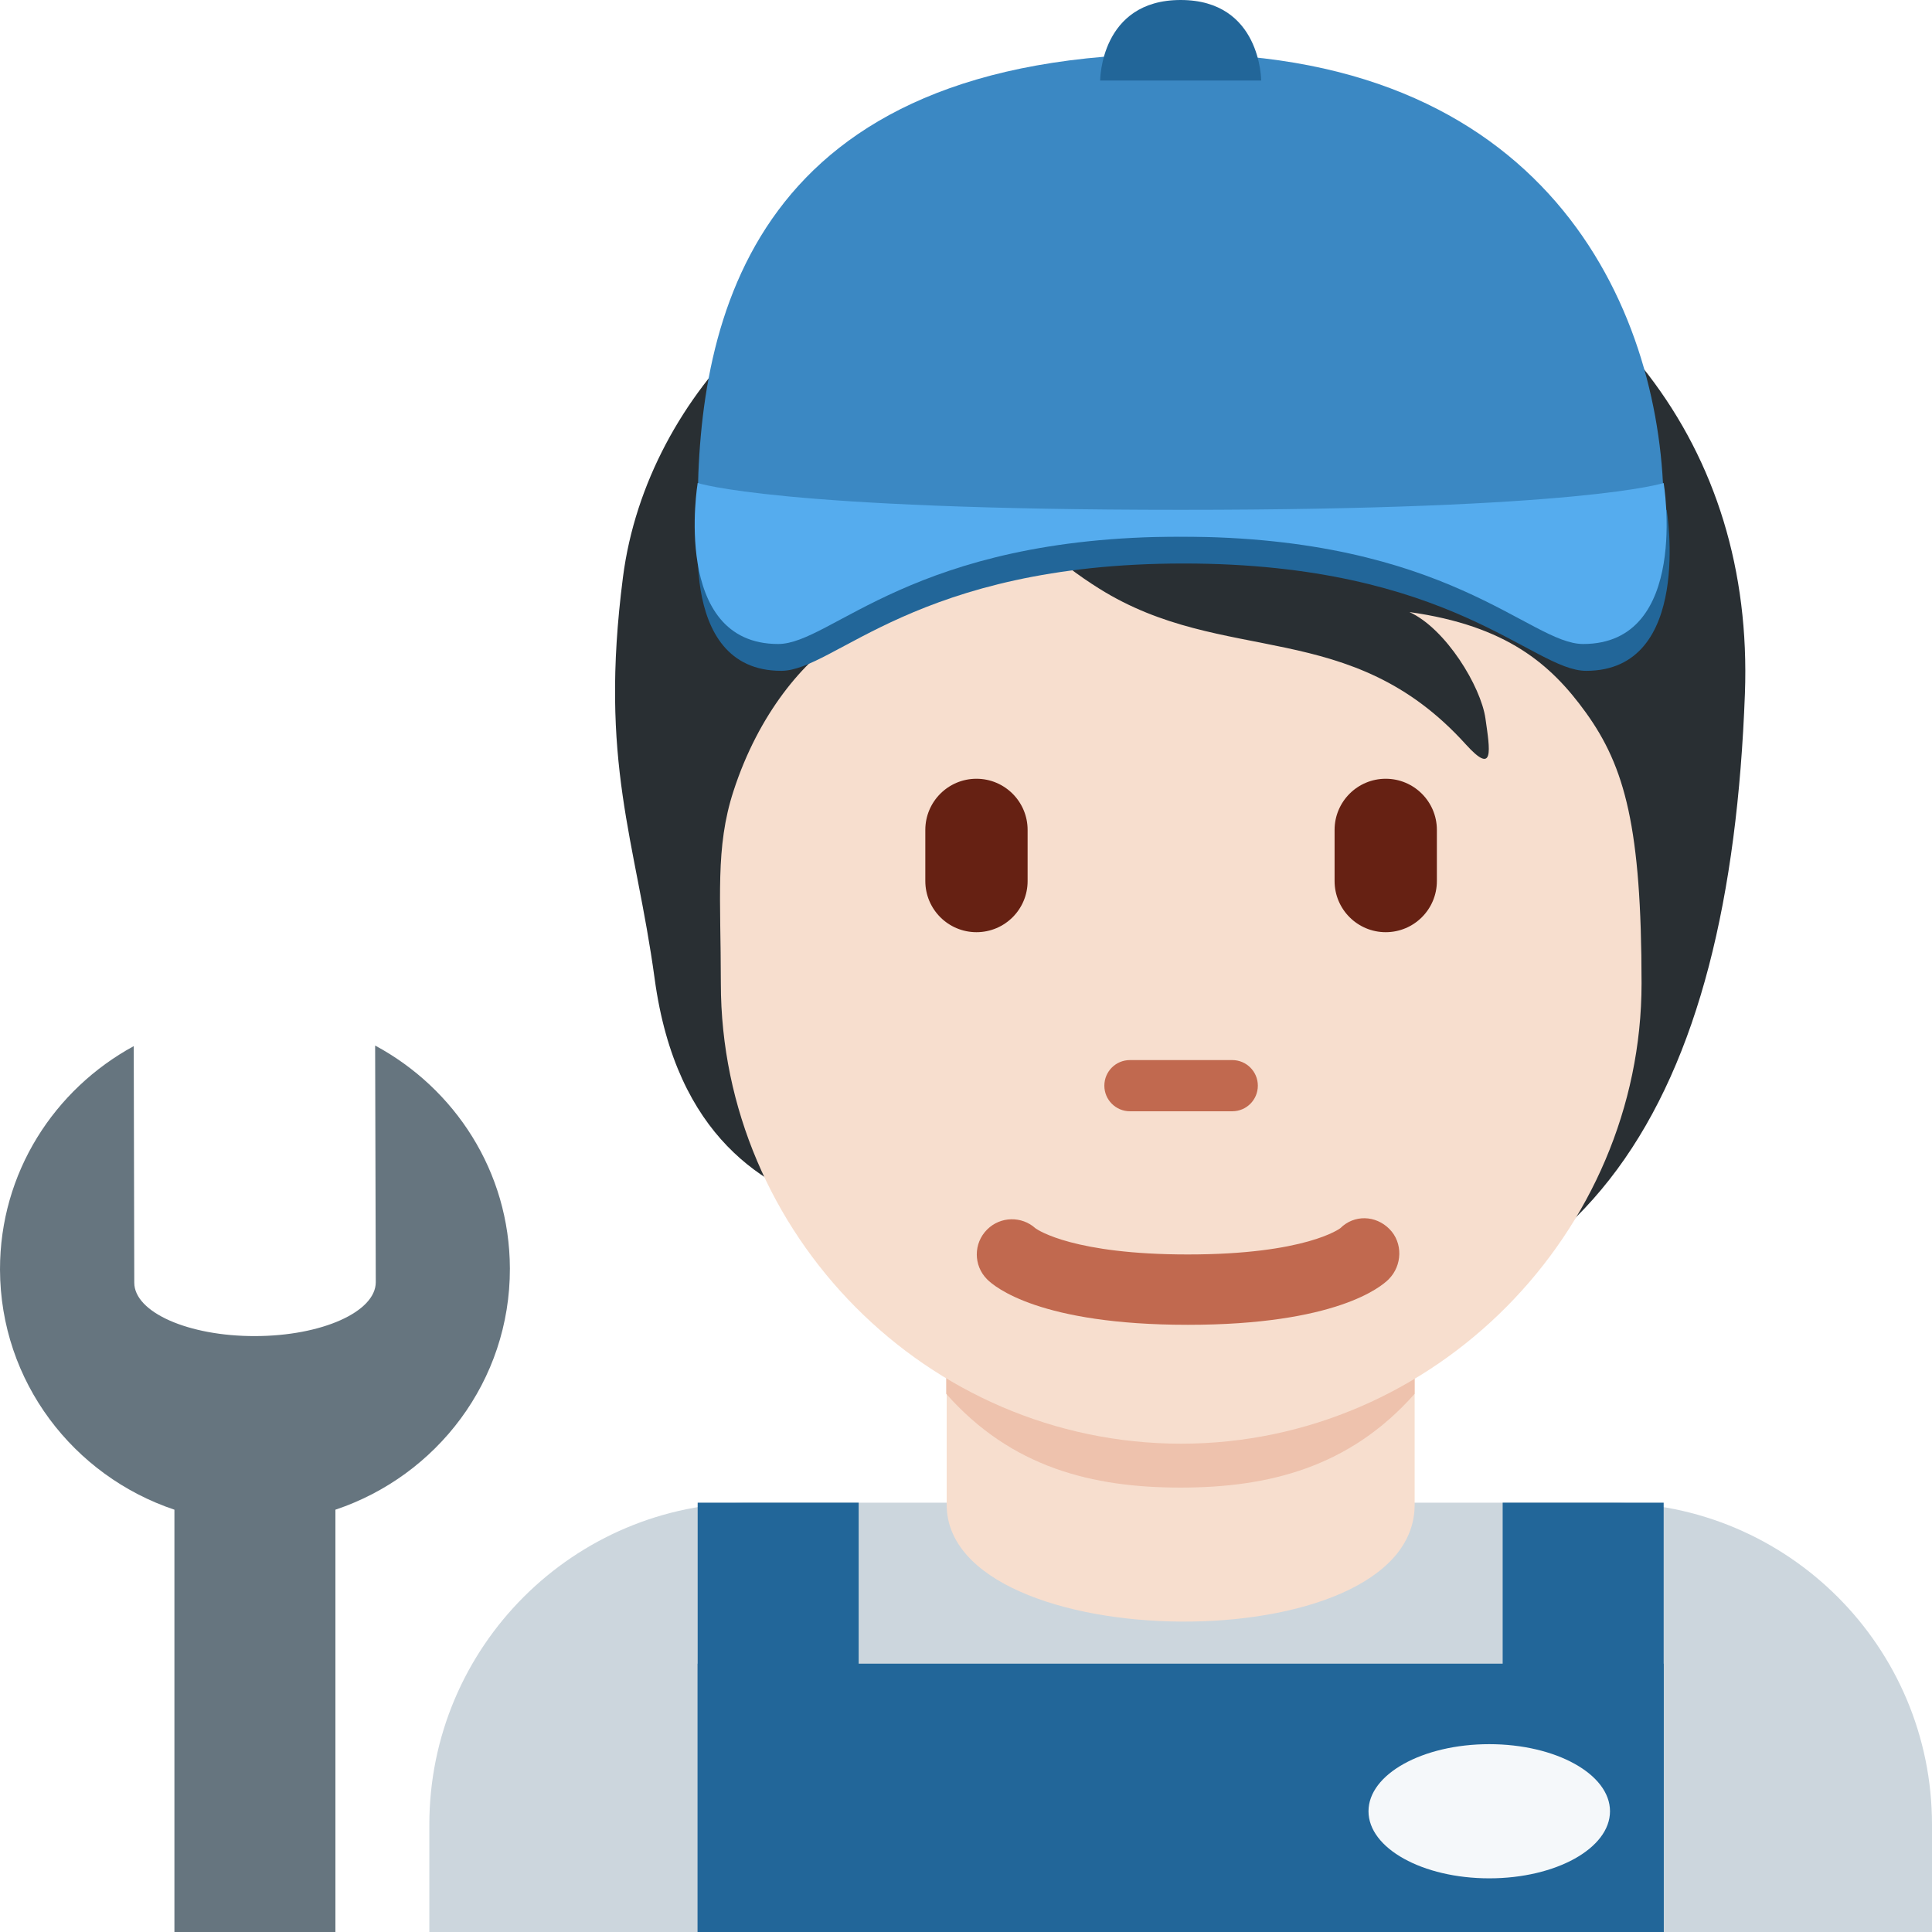
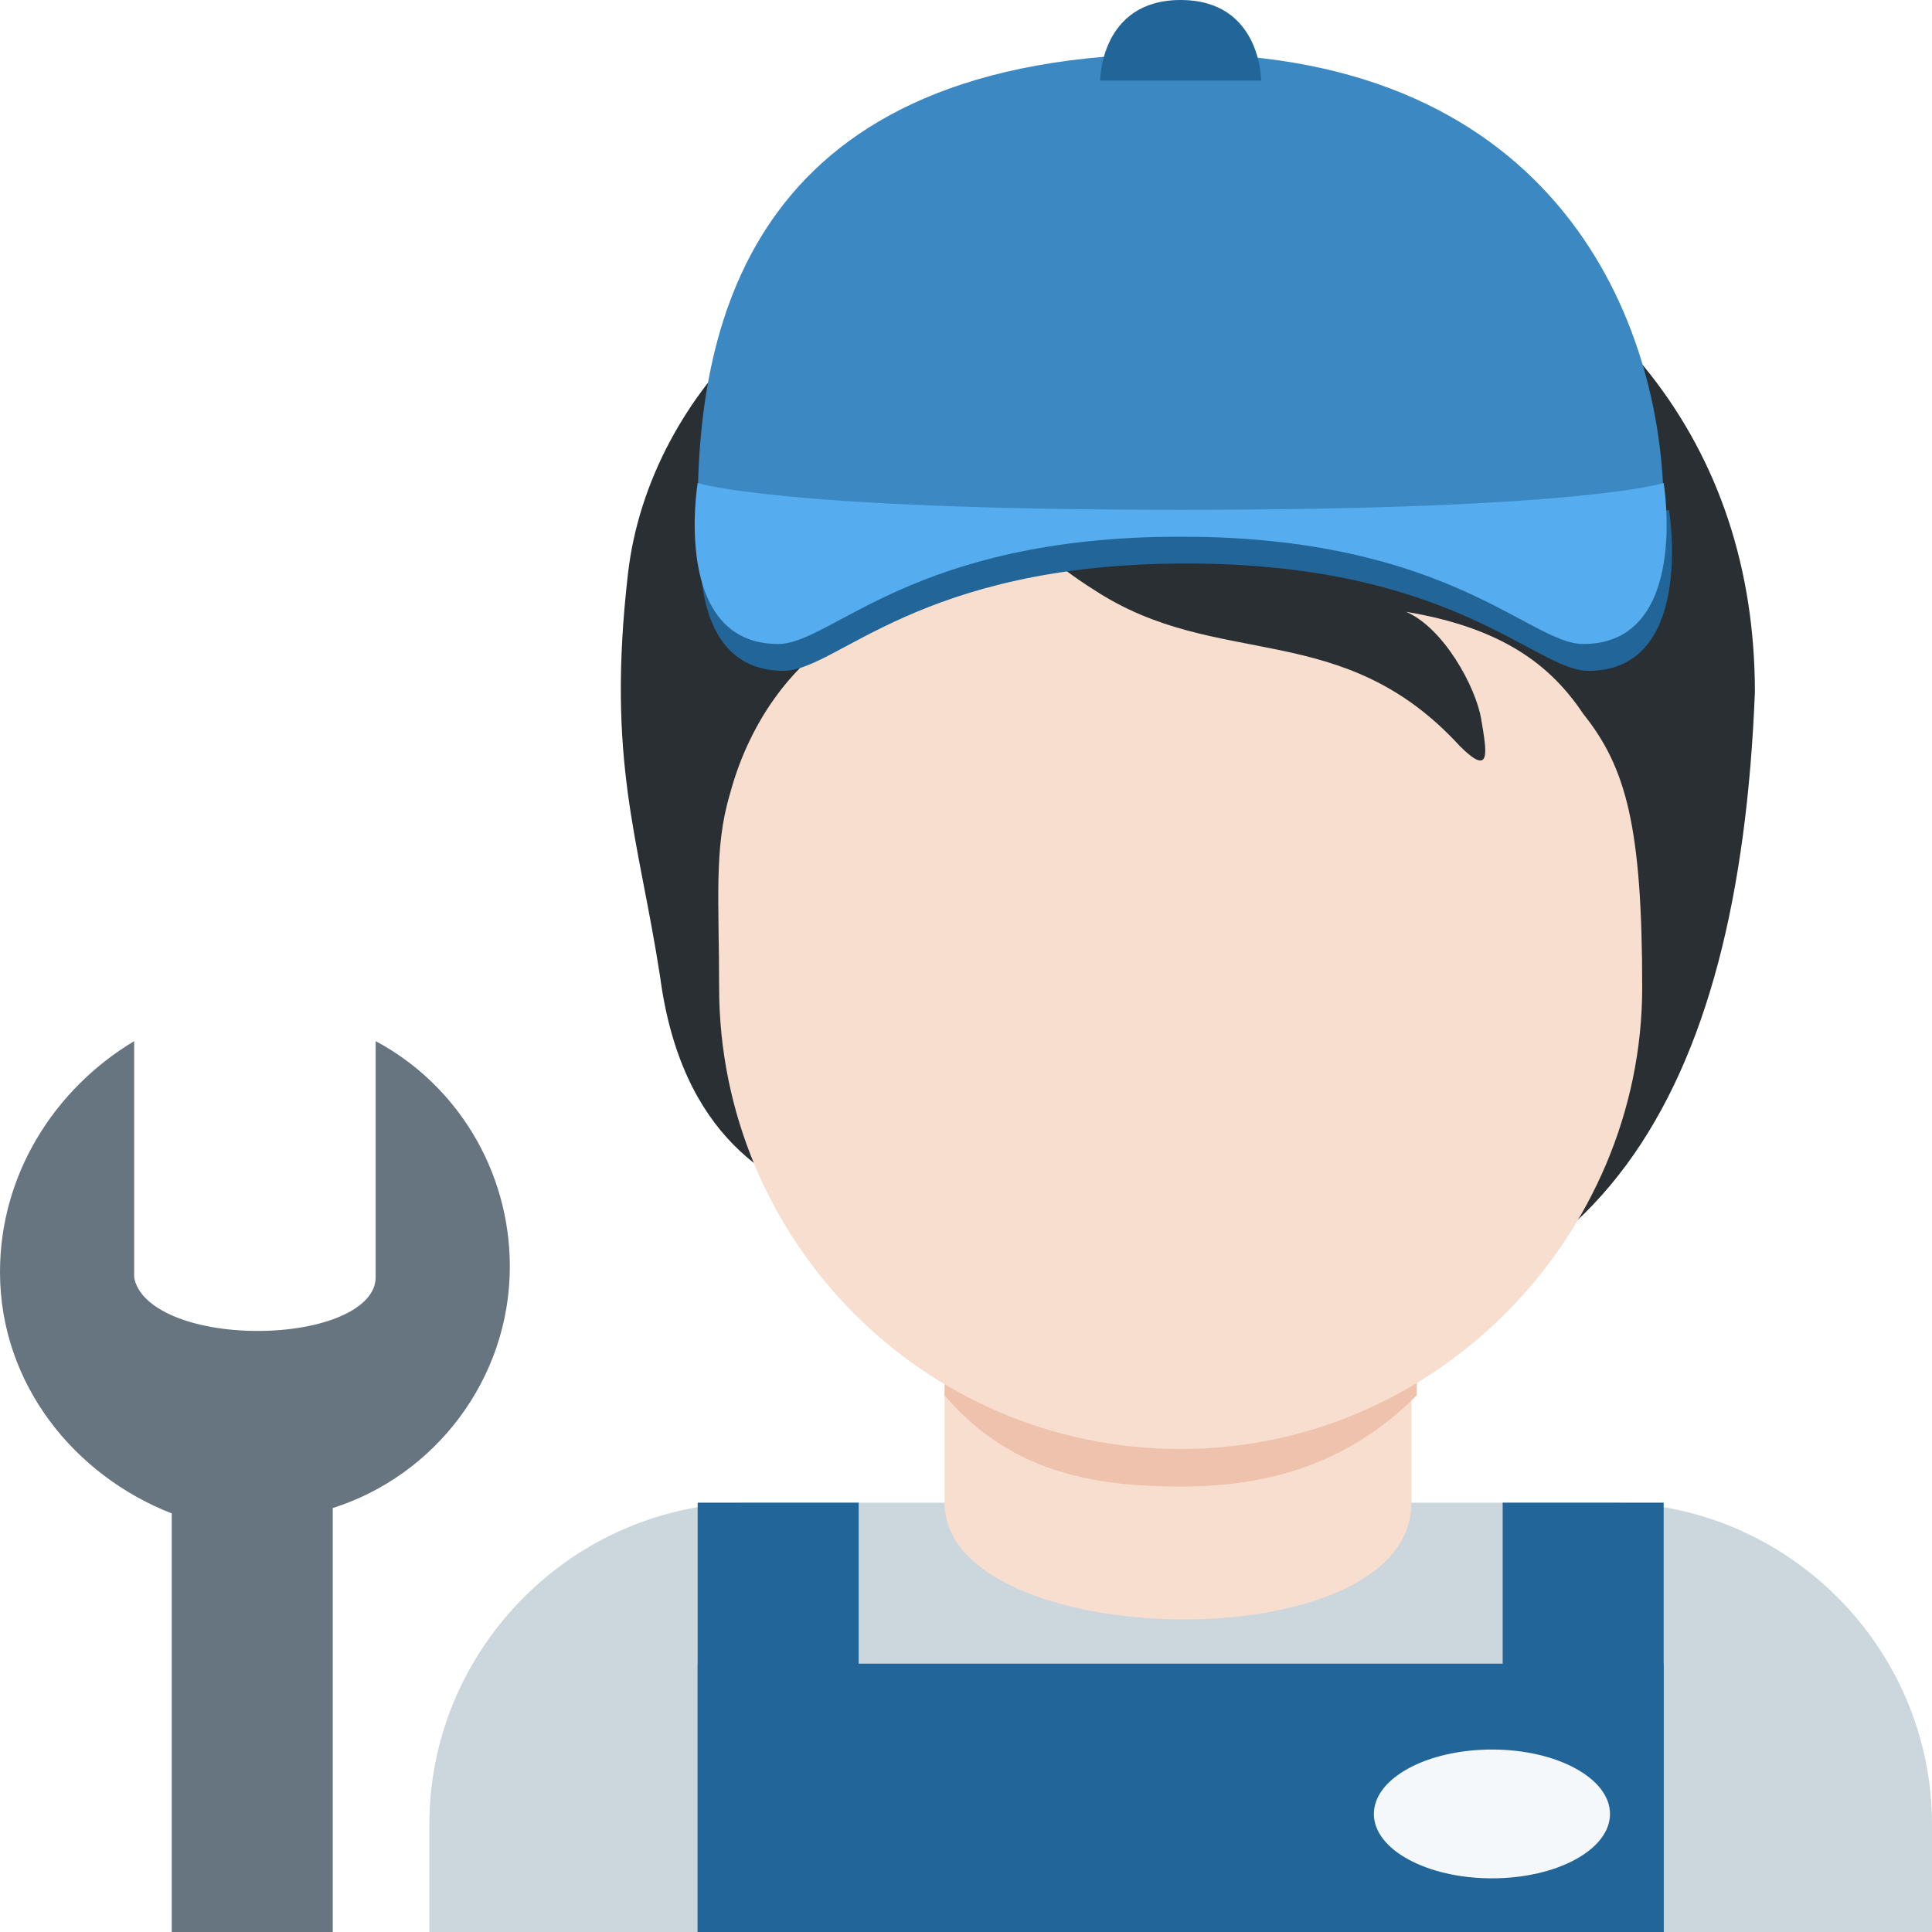
- <svg xmlns="http://www.w3.org/2000/svg" viewBox="0 0 36 36">
-   <path fill="#CCD6DD" d="M36 36v-2c0-3.314-2.686-6-6-6H14c-3.313 0-6 2.686-6 6v2h28z" />
-   <path fill="#F7DECE" d="M17.64 28.038c0 2.846 8.72 2.962 8.72 0v-3.749h-8.72v3.749z" />
-   <path fill="#EEC2AD" d="M17.632 25.973c1.216 1.374 2.724 1.746 4.364 1.746 1.639 0 3.147-.373 4.363-1.746v-3.491h-8.728v3.491z" />
-   <path fill="#292F33" d="M25.152 3.3c-1.925-.623-5.876-.46-7.008 1.012-2.944.057-6.083 2.932-6.536 6.443-.448 3.475.235 4.874.591 7.486.403 2.96 2.067 3.907 3.397 4.303 1.914 2.529 3.949 2.421 7.366 2.421 6.672 0 9.271-4.458 9.552-12.04.169-4.585-2.522-8.059-7.362-9.625z" />
-   <path fill="#F7DECE" d="M29.547 13.273c-.646-.894-1.472-1.614-3.284-1.868.68.311 1.331 1.387 1.416 1.982.085.595.17 1.076-.368.481-2.155-2.382-4.502-1.444-6.827-2.899-1.624-1.016-2.119-2.141-2.119-2.141s-.198 1.5-2.661 3.029c-.714.443-1.566 1.43-2.038 2.888-.34 1.048-.234 1.982-.234 3.578 0 4.66 3.841 8.578 8.578 8.578s8.578-3.953 8.578-8.578c-.002-2.898-.305-4.031-1.041-5.05z" />
-   <path fill="#C1694F" d="M22.134 24.686c-2.754 0-3.6-.705-3.741-.848-.256-.256-.256-.671 0-.927.248-.248.646-.255.902-.023.052.037.721.487 2.839.487 2.2 0 2.836-.485 2.842-.49.256-.255.657-.243.913.015.256.256.242.683-.014.938-.142.143-.987.848-3.741.848m.827-3.979h-1.906c-.263 0-.477-.213-.477-.477s.213-.477.477-.477h1.906c.263 0 .477.213.477.477s-.213.477-.477.477z" />
-   <path fill="#662113" d="M18.195 17.37c-.526 0-.953-.427-.953-.953v-.953c0-.526.427-.953.953-.953s.953.427.953.953v.953c0 .527-.426.953-.953.953zm7.626 0c-.526 0-.953-.427-.953-.953v-.953c0-.526.427-.953.953-.953s.953.427.953.953v.953c0 .527-.427.953-.953.953z" />
-   <path fill="#269" d="M13 28h3v8h-3zm15 0h3v8h-3z" />
-   <path fill="#269" d="M13 31h18v5H13z" />
-   <ellipse fill="#F5F8FA" cx="27.75" cy="33.75" rx="2.25" ry="1.25" />
-   <path fill="#3B88C3" d="M31 9.5c0 1.32-18 1.32-18 0C13 5.954 14 1 22 1c7 0 9 4.954 9 8.5z" />
-   <path fill="#269" d="M13.056 9.5s-.5 3 1.5 3c1 0 2.5-2 7.5-2s6.5 2 7.5 2c2 0 1.5-3 1.5-3s-1.5.5-9 .5-9-.5-9-.5z" />
-   <path fill="#55ACEE" d="M13 9s-.5 3 1.5 3c1 0 2.5-2 7.5-2s6.5 2 7.5 2c2 0 1.5-3 1.5-3s-1.5.5-9 .5-9-.5-9-.5z" />
-   <path fill="#269" d="M20.5 1.5S20.5 0 22 0s1.5 1.5 1.5 1.5h-3z" />
-   <path fill="#66757F" d="M9.501 23.635c-.005-1.805-1.026-3.353-2.511-4.153l.012 4.409c0 .553-1.006 1.003-2.249 1.005-1.242.003-2.25-.443-2.251-.995l-.01-4.408c-1.48.806-2.494 2.358-2.492 4.163.006 2.091 1.37 3.845 3.25 4.475V36h3v-7.869c1.888-.632 3.256-2.397 3.251-4.496z" />
+ <svg xmlns="http://www.w3.org/2000/svg" version="1.1" id="Layer_1" x="0px" y="0px" viewBox="0 0 36 36" style="enable-background:new 0 0 36 36;" xml:space="preserve">
+   <style type="text/css">
+ 	.st0{fill:#CCD6DD;}
+ 	.st1{fill:#F7DECE;}
+ 	.st2{fill:#EEC2AD;}
+ 	.st3{fill:#292F33;}
+ 	.st4{fill:#226699;}
+ 	.st5{fill:#F5F8FA;}
+ 	.st6{fill:#3B88C3;}
+ 	.st7{fill:#55ACEE;}
+ 	.st8{fill:#66757F;}
+ </style>
+   <path class="st0" d="M36,36v-2c0-3.3-2.7-6-6-6H14c-3.3,0-6,2.7-6,6v2H36z" />
+   <path class="st1" d="M17.6,28c0,2.8,8.7,3,8.7,0v-3.7h-8.7V28z" />
+   <path class="st2" d="M17.6,26c1.2,1.4,2.7,1.7,4.4,1.7c1.6,0,3.1-0.4,4.4-1.7v-3.5h-8.7L17.6,26L17.6,26z" />
+   <path class="st3" d="M25.2,3.3c-1.9-0.6-5.9-0.5-7,1c-2.9,0.1-6.1,2.9-6.5,6.4c-0.4,3.5,0.2,4.9,0.6,7.5c0.4,3,2.1,3.9,3.4,4.3  c1.9,2.5,3.9,2.4,7.4,2.4c6.7,0,9.3-4.5,9.6-12C32.7,8.3,30,4.9,25.2,3.3z" />
+   <path class="st1" d="M29.5,13.3c-0.6-0.9-1.5-1.6-3.3-1.9c0.7,0.3,1.3,1.4,1.4,2c0.1,0.6,0.2,1.1-0.4,0.5c-2.2-2.4-4.5-1.4-6.8-2.9  c-1.6-1-2.1-2.1-2.1-2.1s-0.2,1.5-2.7,3c-0.7,0.4-1.6,1.4-2,2.9c-0.3,1-0.2,2-0.2,3.6c0,4.7,3.8,8.6,8.6,8.6s8.6-4,8.6-8.6  C30.6,15.4,30.3,14.3,29.5,13.3z" />
+   <path class="st4" d="M13,28h3v8h-3V28z M28,28h3v8h-3V28z" />
+   <path class="st4" d="M13,31h18v5H13V31z" />
+   <ellipse class="st5" cx="27.8" cy="33.8" rx="2.2" ry="1.2" />
+   <path class="st6" d="M31,9.5c0,1.3-18,1.3-18,0C13,6,14,1,22,1C29,1,31,6,31,9.5z" />
+   <path class="st4" d="M13.1,9.5c0,0-0.5,3,1.5,3c1,0,2.5-2,7.5-2s6.5,2,7.5,2c2,0,1.5-3,1.5-3s-1.5,0.5-9,0.5S13.1,9.5,13.1,9.5z" />
+   <path class="st7" d="M13,9c0,0-0.5,3,1.5,3c1,0,2.5-2,7.5-2s6.5,2,7.5,2c2,0,1.5-3,1.5-3s-1.5,0.5-9,0.5S13,9,13,9z" />
+   <path class="st4" d="M20.5,1.5c0,0,0-1.5,1.5-1.5s1.5,1.5,1.5,1.5H20.5z" />
+   <path class="st8" d="M9.5,23.6c0-1.8-1-3.4-2.5-4.2l0,4.4c0,0.6-1,1-2.2,1c-1.2,0-2.2-0.4-2.3-1l0-4.4C1,20.3,0,21.9,0,23.7  c0,2.1,1.4,3.8,3.2,4.5V36h3v-7.9C8.1,27.5,9.5,25.7,9.5,23.6z" />
</svg>
